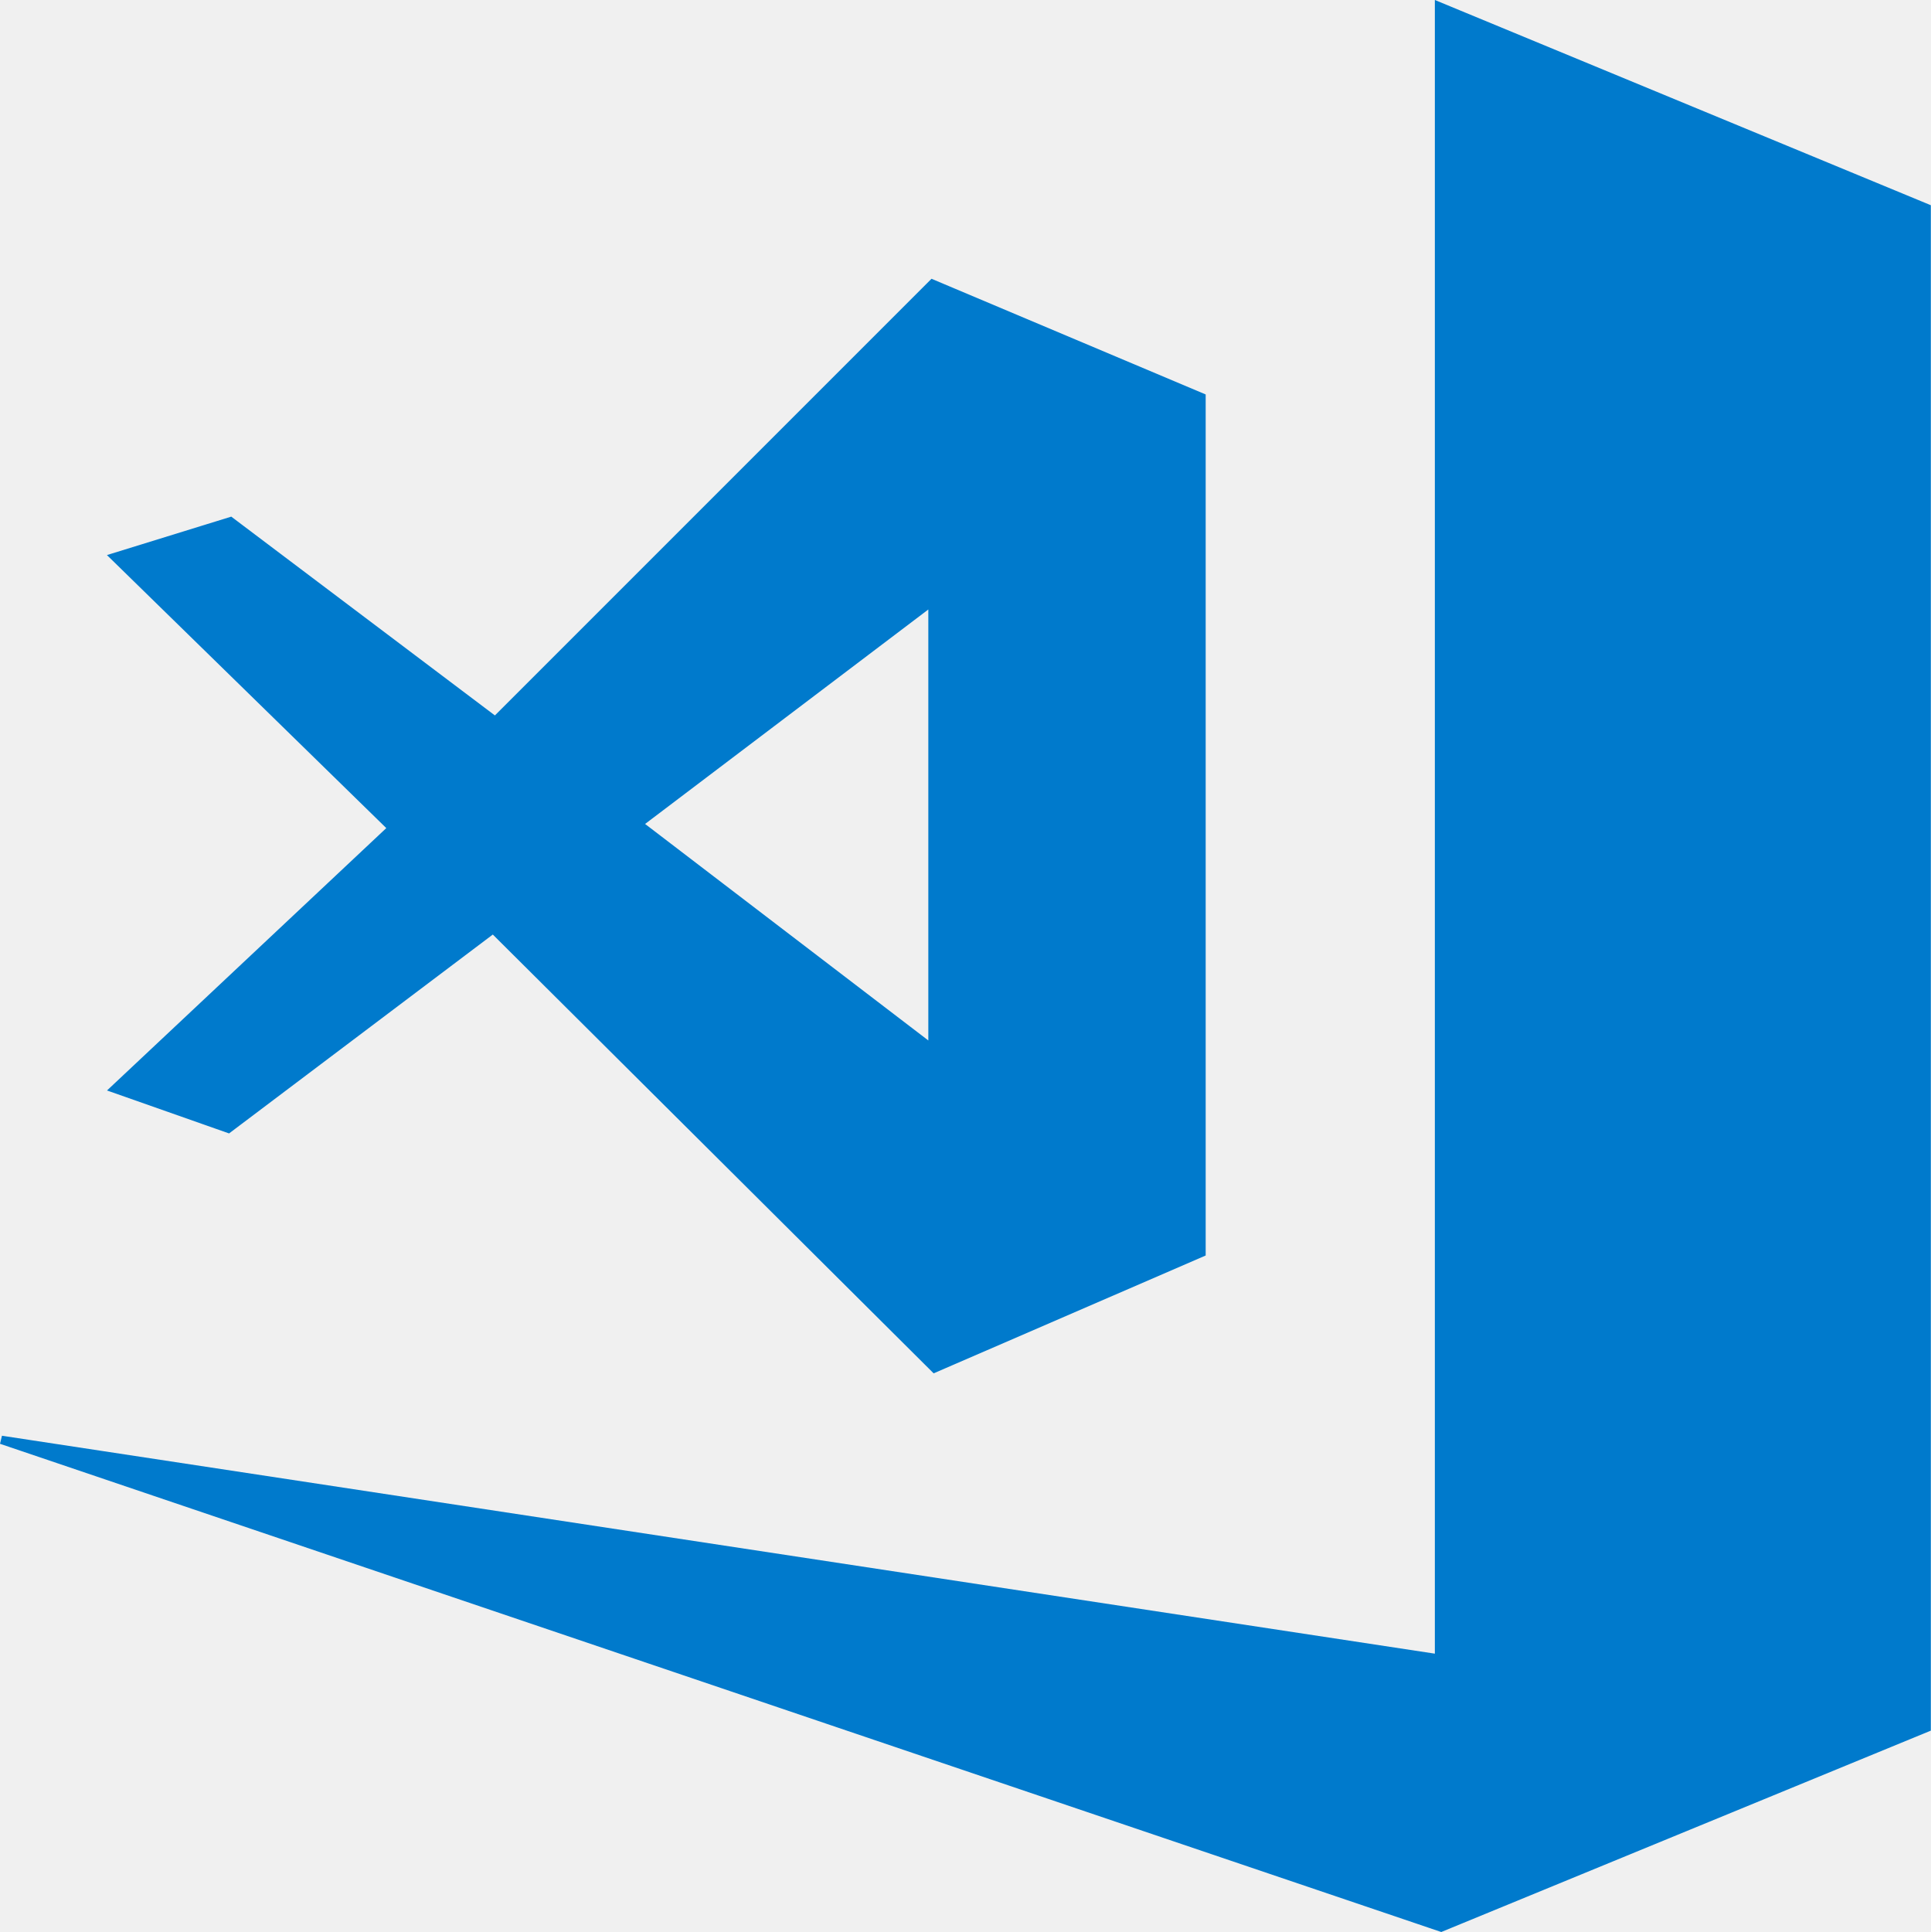
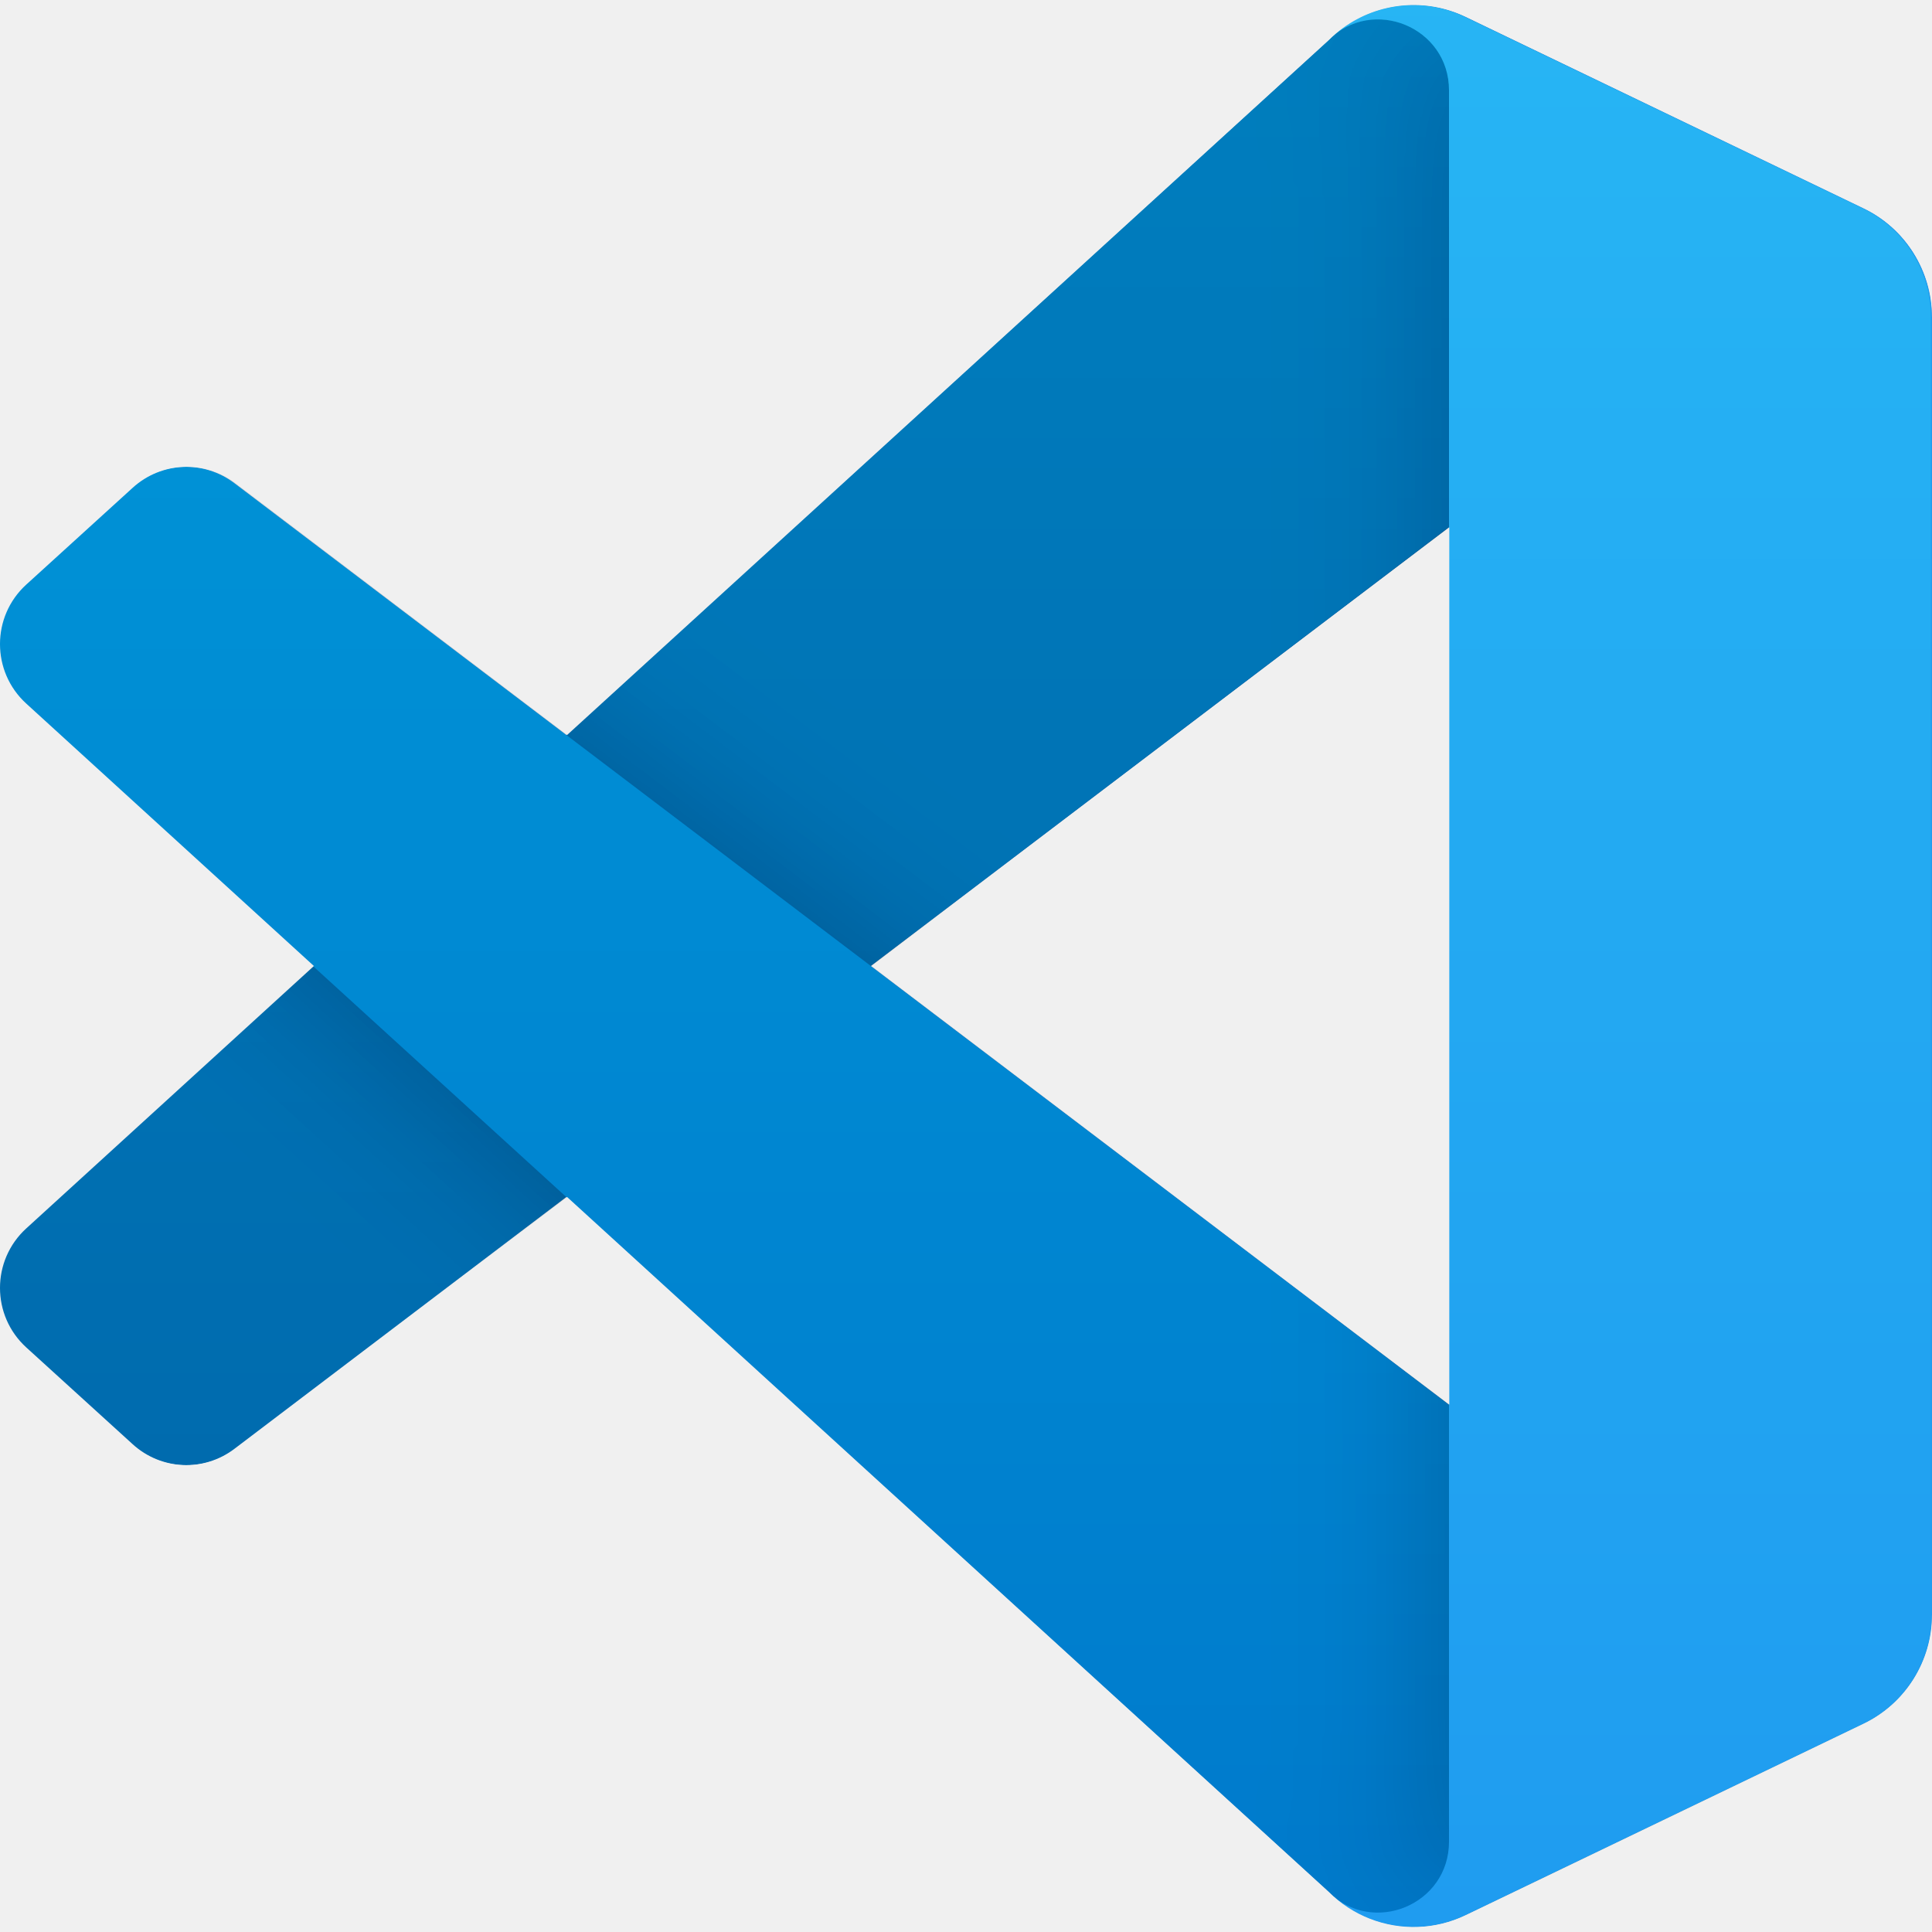
- <svg xmlns="http://www.w3.org/2000/svg" width="61.38mm" height="61.41mm" version="1.1" viewBox="0 0 61.379 61.41" id="svg8">
-   <defs id="defs12" />
-   <g transform="translate(.911063 -25.6572)" id="g6" style="stroke:#007acc;stroke-opacity:1">
-     <path d="m-0.869 71.424 45.77 15.502 15.435-6.348v-48.309l-15.502-6.414v52.519z" style="fill:#007acc;stroke-width:0.265px;stroke:#007acc;fill-opacity:1;stroke-opacity:1" id="path2" />
-     <path style="fill:#007acc;stroke-width:1px;stroke:#007acc;fill-opacity:1;stroke-opacity:1" d="M 112.035 34.082 L 59.506 86.609 L 27.688 62.619 L 13.797 66.912 L 47.133 99.49 L 13.797 130.805 L 27.434 135.604 L 59.254 111.611 L 112.287 164.393 L 144.359 150.502 L 144.359 47.719 L 112.035 34.082 z M 112.035 72.215 L 112.035 126.006 L 76.68 98.984 L 112.035 72.215 z " transform="matrix(0.2645832,0,0,0.2645832,-0.911063,25.6572)" id="path4" />
+ <svg xmlns="http://www.w3.org/2000/svg" width="256" height="256" viewBox="0 0 256 256" fill="none">
+   <mask id="mask0" mask-type="alpha" maskUnits="userSpaceOnUse" x="0" y="0" width="256" height="256">
+     <path fill-rule="evenodd" clip-rule="evenodd" d="M181.534 254.252C185.566 255.823 190.164 255.722 194.234 253.764L246.94 228.403C252.478 225.738 256 220.132 256 213.983V42.018C256 35.869 252.478 30.264 246.94 27.599L194.234 2.237C188.893 -0.333 182.642 0.296 177.955 3.704C177.285 4.191 176.647 4.735 176.049 5.334L75.149 97.386L31.199 64.025C27.108 60.919 21.385 61.173 17.585 64.63L3.489 77.453C-1.159 81.68 -1.164 88.993 3.478 93.227L41.593 128L3.478 162.773C-1.164 167.008 -1.159 174.32 3.489 178.548L17.585 191.37C21.385 194.827 27.108 195.081 31.199 191.976L75.149 158.614L176.049 250.667C177.645 252.264 179.519 253.467 181.534 254.252ZM192.039 69.885L115.479 128L192.039 186.115V69.885Z" fill="white" />
+   </mask>
+   <g mask="url(#mask0)">
+     <path d="M246.94 27.638L194.193 2.241C188.088 -0.698 180.791 0.542 175.999 5.333L3.324 162.773C-1.321 167.008 -1.315 174.32 3.335 178.548L17.44 191.37C21.242 194.827 26.968 195.081 31.062 191.976L239.003 34.227C245.979 28.935 255.999 33.91 255.999 42.667V42.054C255.999 35.908 252.478 30.305 246.94 27.638Z" fill="#0065A9" />
+     <g filter="url(#filter0_d)">
+       <path d="M246.94 228.362L194.193 253.759C188.088 256.698 180.791 255.458 175.999 250.667L3.324 93.227C-1.321 88.993 -1.315 81.68 3.335 77.452L17.44 64.63C21.242 61.173 26.968 60.919 31.062 64.025L239.003 221.773C245.979 227.065 255.999 222.09 255.999 213.333V213.946C255.999 220.092 252.478 225.695 246.94 228.362Z" fill="#007ACC" />
+     </g>
+     <g filter="url(#filter1_d)">
+       <path d="M194.196 253.763C188.089 256.7 180.792 255.459 176 250.667C181.904 256.571 192 252.389 192 244.039V11.961C192 3.611 181.904 -0.571 176 5.333C180.792 0.541 188.089 -0.701 194.196 2.236L246.934 27.599C252.476 30.264 256 35.869 256 42.018V213.983C256 220.132 252.476 225.737 246.934 228.402L194.196 253.763Z" fill="#1F9CF0" />
+     </g>
+     <g style="mix-blend-mode:overlay" opacity="0.25">
+       <path fill-rule="evenodd" clip-rule="evenodd" d="M181.378 254.252C185.41 255.822 190.008 255.722 194.077 253.764L246.783 228.402C252.322 225.737 255.844 220.132 255.844 213.983V42.018C255.844 35.869 252.322 30.264 246.784 27.599L194.077 2.237C188.737 -0.333 182.486 0.296 177.798 3.704C177.129 4.191 176.491 4.734 175.892 5.333L74.993 97.386L31.043 64.025C26.952 60.919 21.229 61.173 17.429 64.63L3.333 77.452C-1.315 81.68 -1.32 88.993 3.322 93.227L41.436 128L3.322 162.773C-1.32 167.008 -1.315 174.32 3.333 178.548L17.429 191.37C21.229 194.827 26.952 195.081 31.043 191.976L74.993 158.614L175.892 250.667C177.488 252.264 179.363 253.467 181.378 254.252ZM191.883 69.885L115.323 128L191.883 186.115V69.885Z" fill="url(#paint0_linear)" />
+     </g>
  </g>
+   <defs>
+     <filter id="filter0_d" x="-21.49" y="40.523" width="298.822" height="236.149" filterUnits="userSpaceOnUse" color-interpolation-filters="sRGB">
+       <feFlood flood-opacity="0" result="BackgroundImageFix" />
+       <feColorMatrix in="SourceAlpha" type="matrix" values="0 0 0 0 0 0 0 0 0 0 0 0 0 0 0 0 0 0 127 0" />
+       <feOffset />
+       <feGaussianBlur stdDeviation="10.667" />
+       <feColorMatrix type="matrix" values="0 0 0 0 0 0 0 0 0 0 0 0 0 0 0 0 0 0 0.25 0" />
+       <feBlend mode="overlay" in2="BackgroundImageFix" result="effect1_dropShadow" />
+       <feBlend mode="normal" in="SourceGraphic" in2="effect1_dropShadow" result="shape" />
+     </filter>
+     <filter id="filter1_d" x="154.667" y="-20.674" width="122.667" height="297.347" filterUnits="userSpaceOnUse" color-interpolation-filters="sRGB">
+       <feFlood flood-opacity="0" result="BackgroundImageFix" />
+       <feColorMatrix in="SourceAlpha" type="matrix" values="0 0 0 0 0 0 0 0 0 0 0 0 0 0 0 0 0 0 127 0" />
+       <feOffset />
+       <feGaussianBlur stdDeviation="10.667" />
+       <feColorMatrix type="matrix" values="0 0 0 0 0 0 0 0 0 0 0 0 0 0 0 0 0 0 0.25 0" />
+       <feBlend mode="overlay" in2="BackgroundImageFix" result="effect1_dropShadow" />
+       <feBlend mode="normal" in="SourceGraphic" in2="effect1_dropShadow" result="shape" />
+     </filter>
+     <linearGradient id="paint0_linear" x1="127.844" y1="0.66" x2="127.844" y2="255.34" gradientUnits="userSpaceOnUse">
+       <stop stop-color="white" />
+       <stop offset="1" stop-color="white" stop-opacity="0" />
+     </linearGradient>
+   </defs>
</svg>
